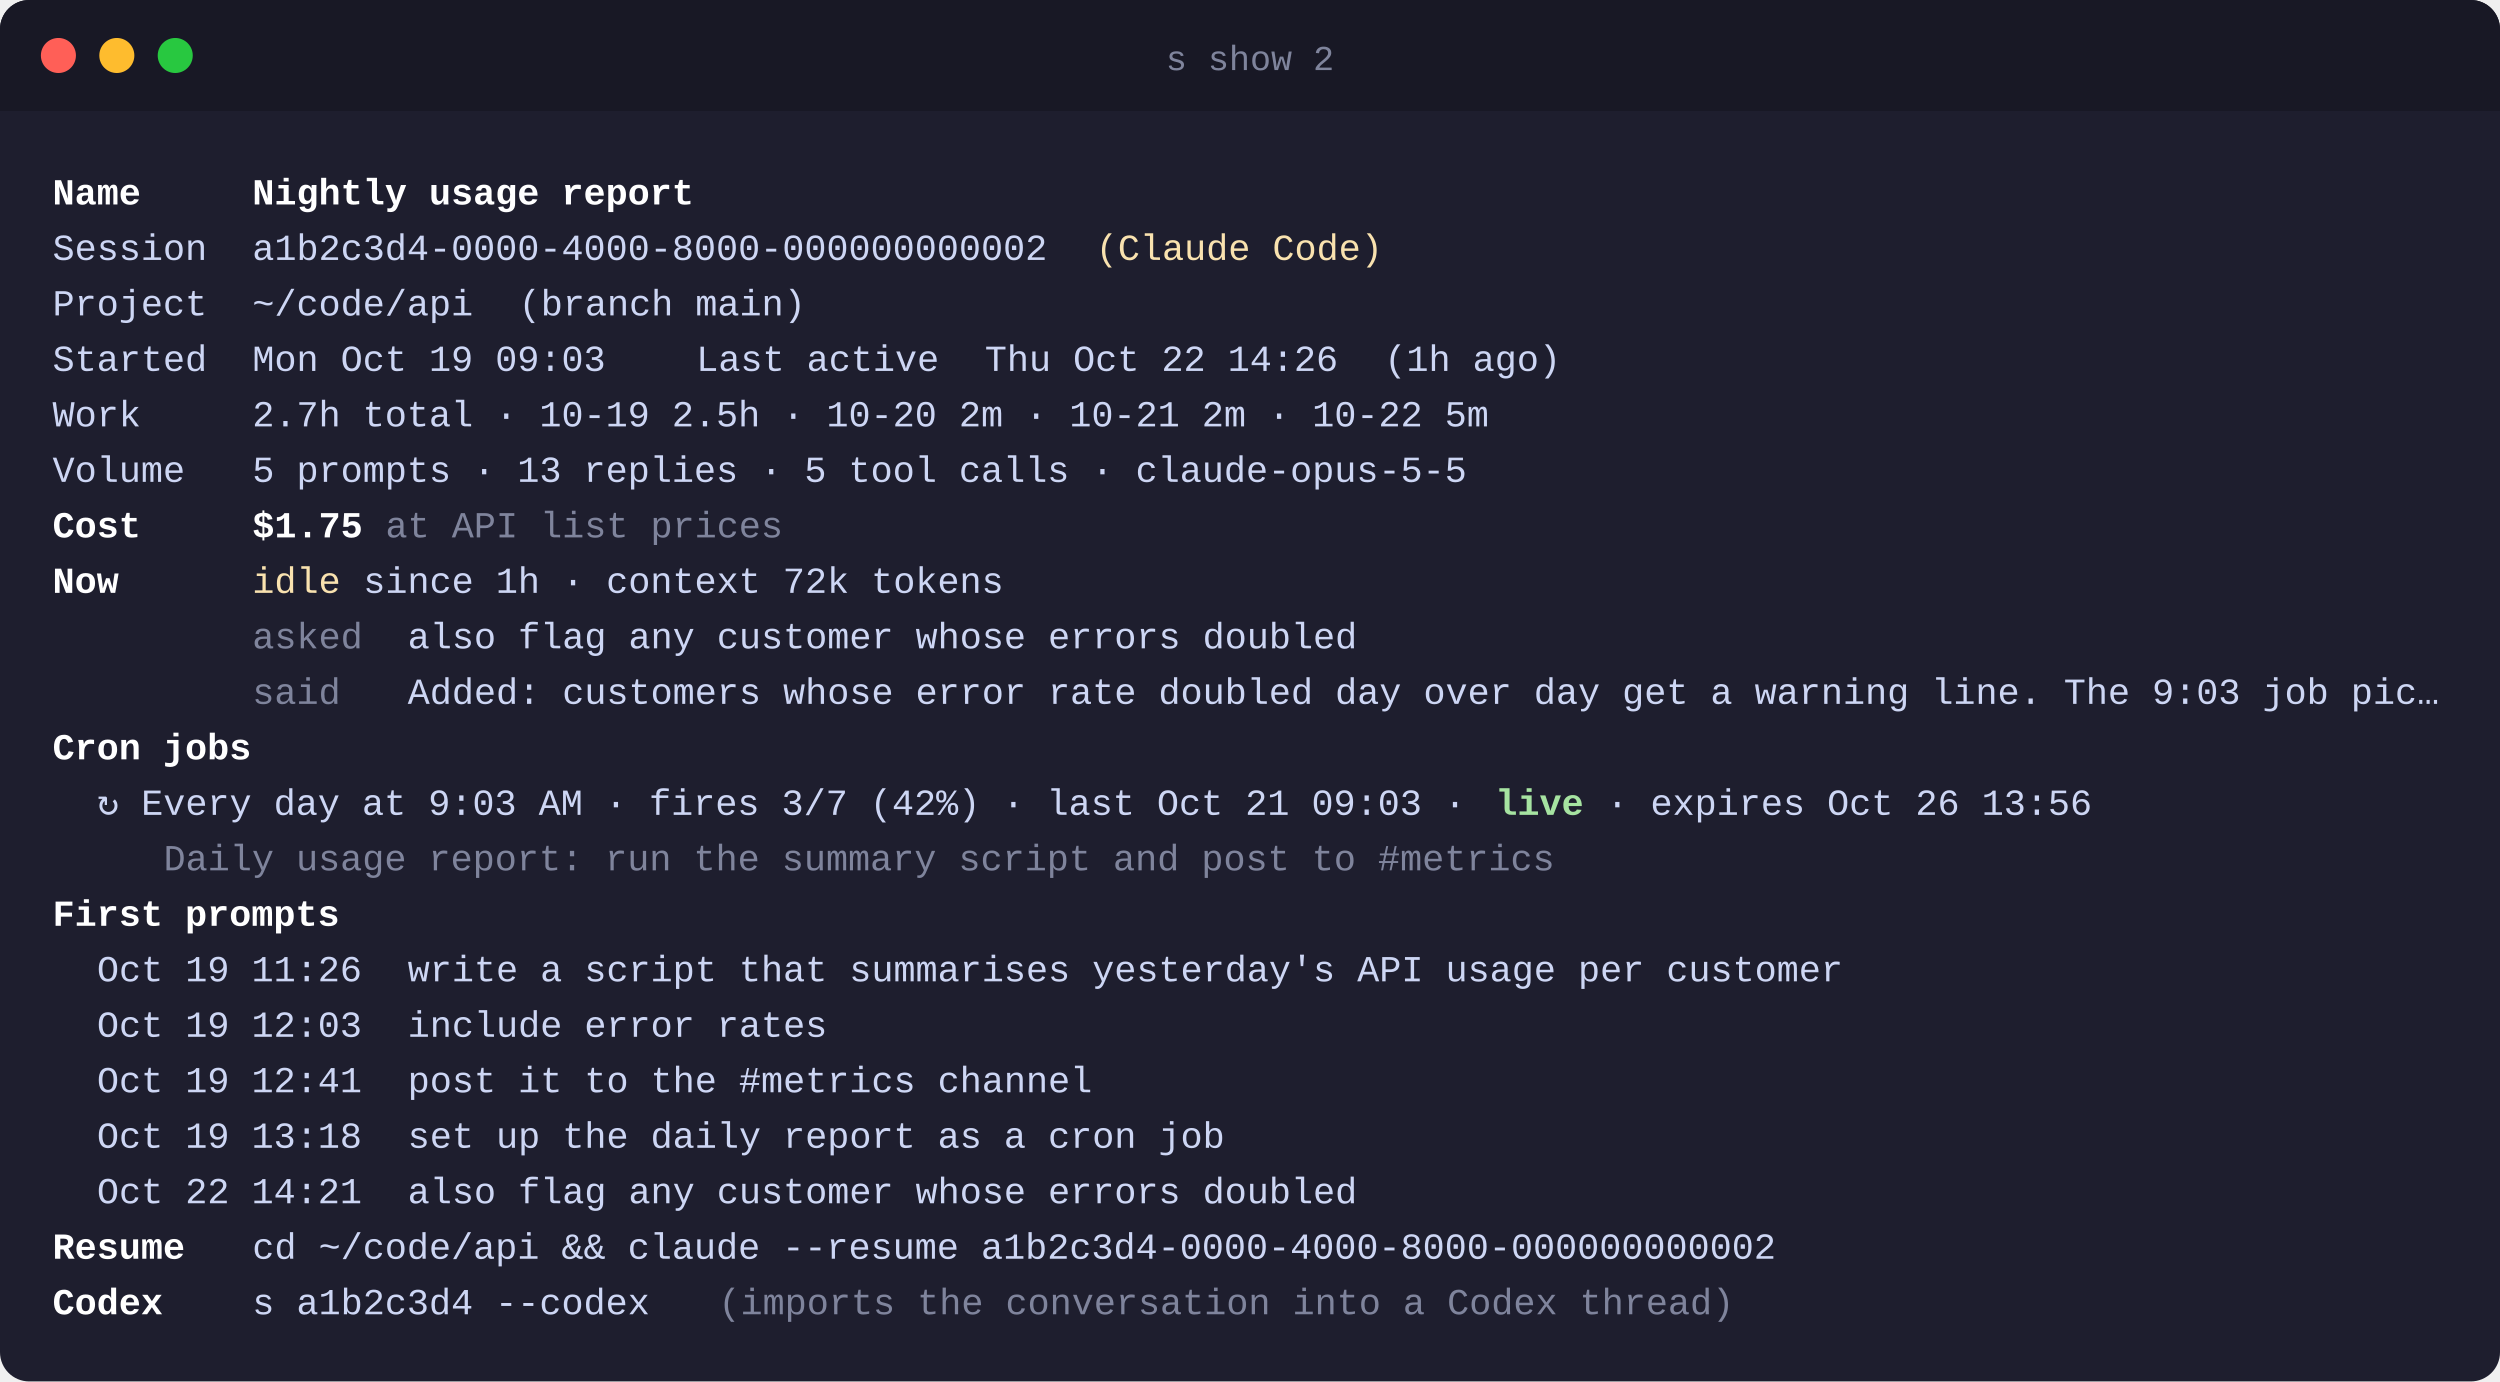
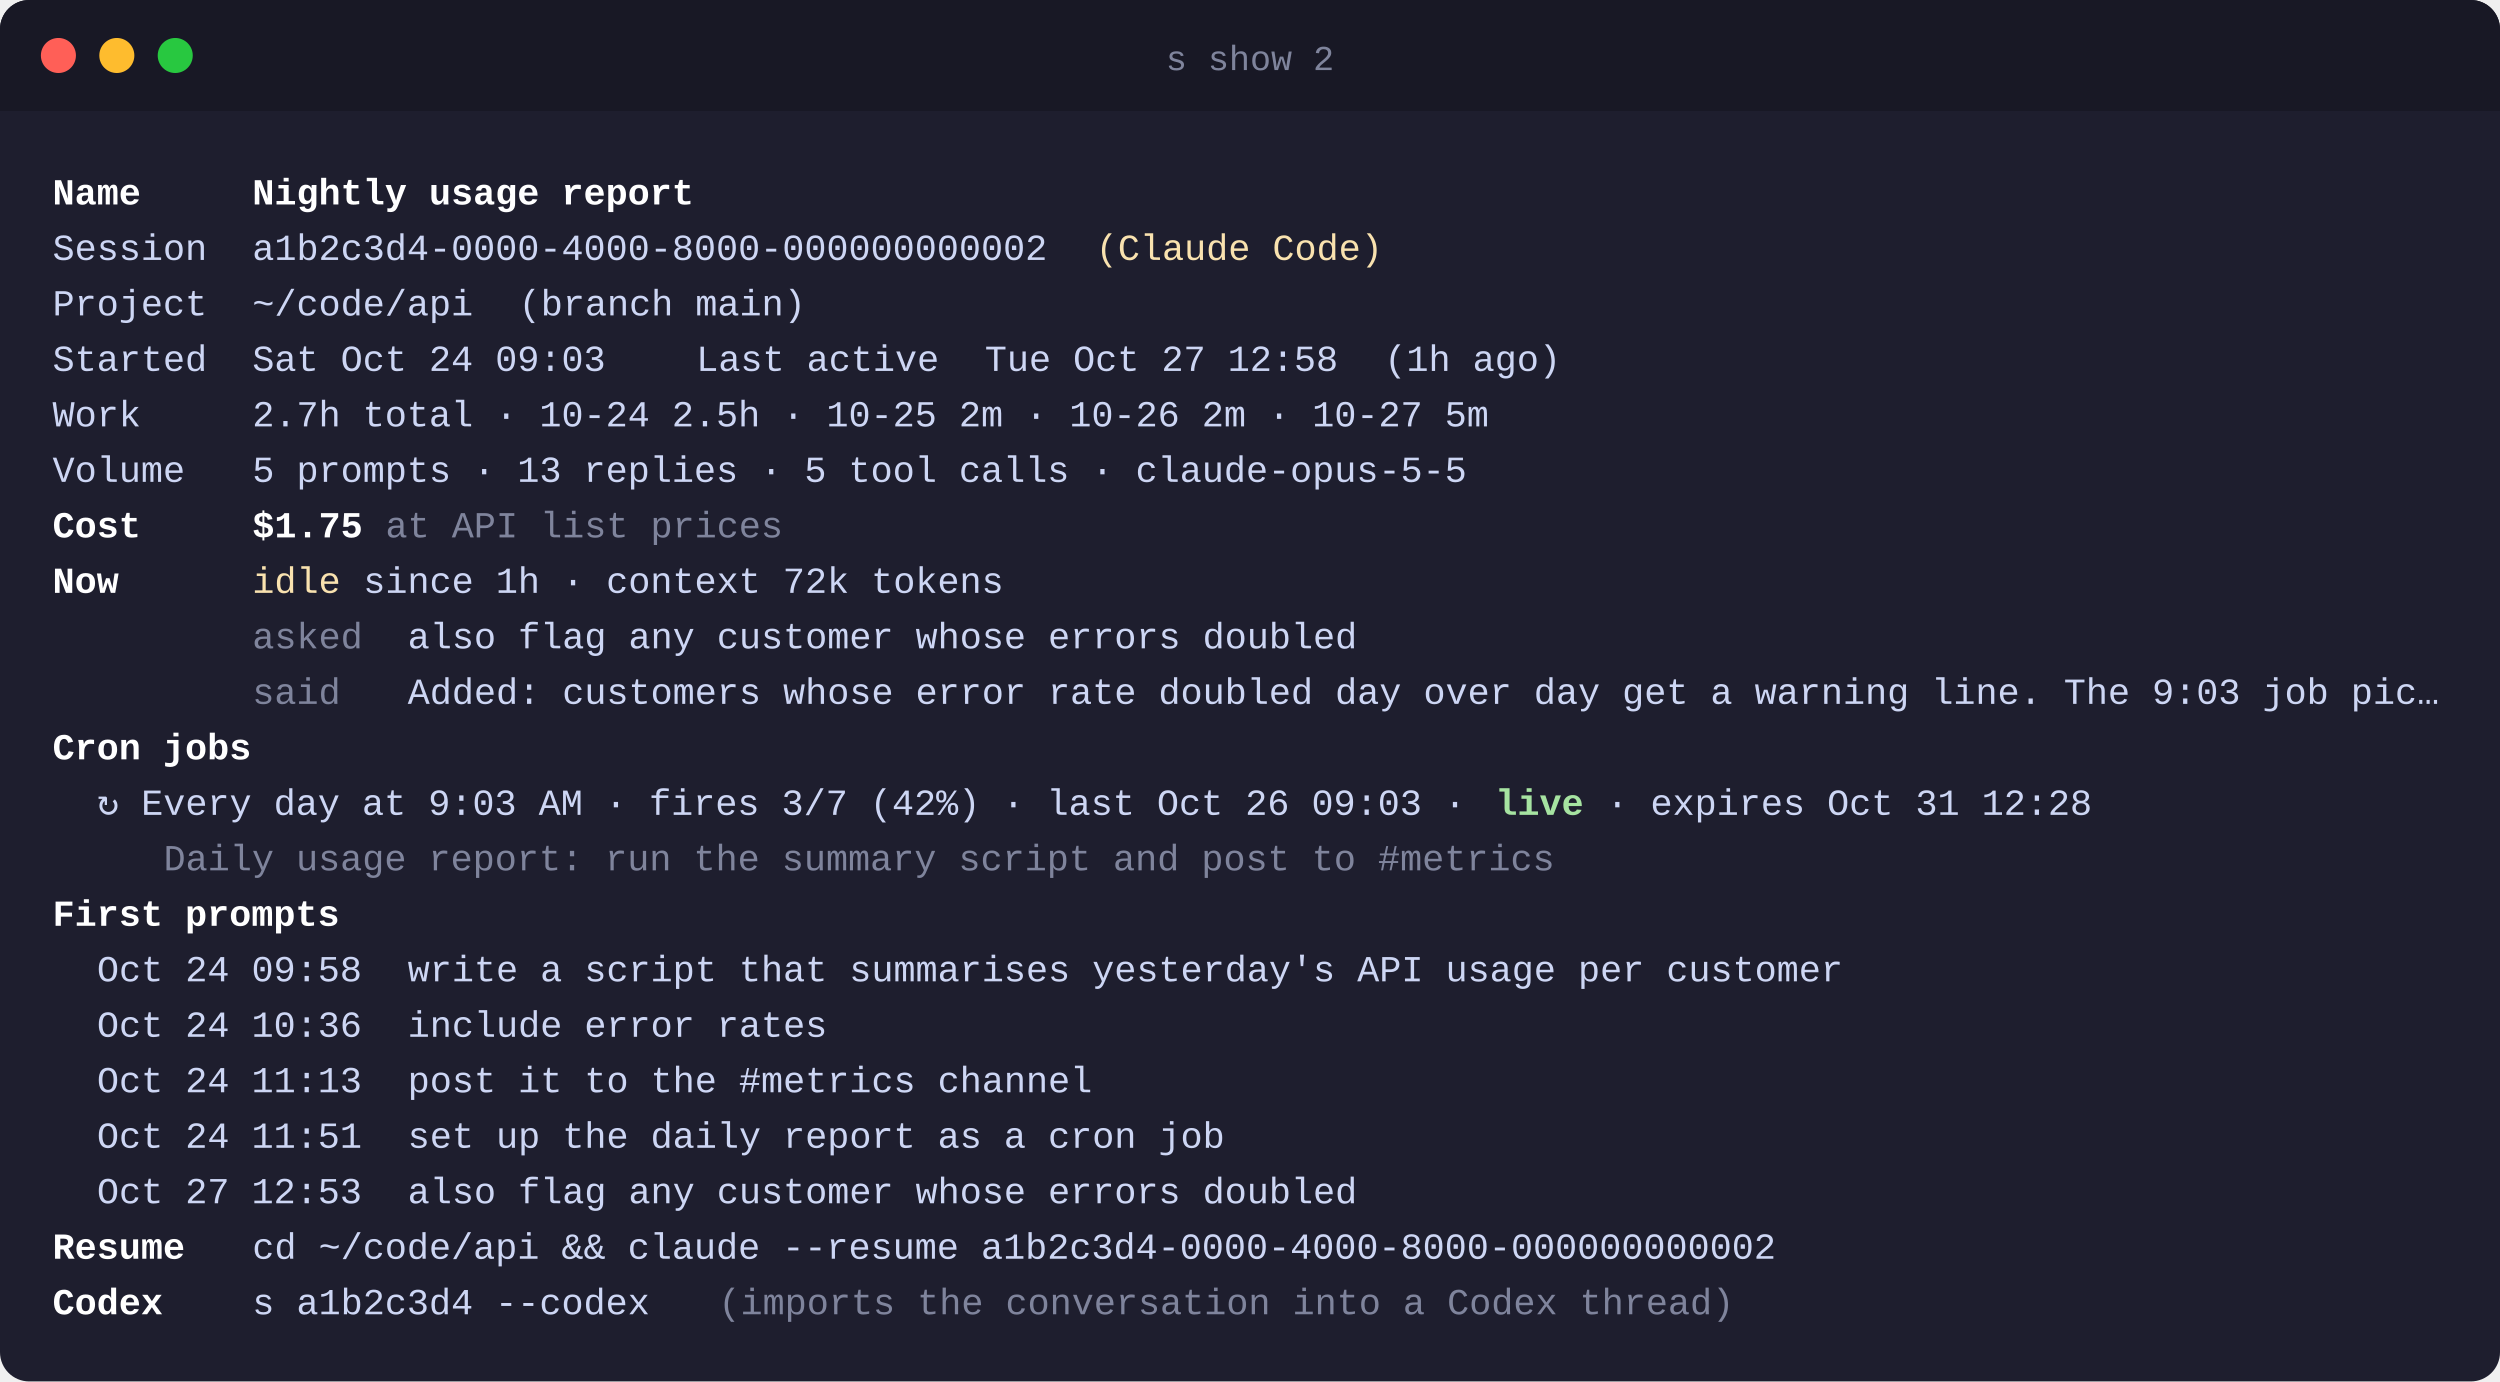
<svg xmlns="http://www.w3.org/2000/svg" width="856" height="473" viewBox="0 0 856 473" font-family="SFMono-Regular, Menlo, Consolas, 'Liberation Mono', monospace" font-size="12.6">
  <rect width="856" height="473" rx="10" fill="#1e1e2e" />
  <path d="M10 0h836a10 10 0 0 1 10 10v28H0V10A10 10 0 0 1 10 0z" fill="#181825" />
  <circle cx="20" cy="19" r="6" fill="#ff5f57" />
  <circle cx="40" cy="19" r="6" fill="#febc2e" />
  <circle cx="60" cy="19" r="6" fill="#28c840" />
  <text x="428.0" y="24" text-anchor="middle" fill="#7f849c" font-size="12">s show 2</text>
  <text y="70">
    <tspan x="18.0" fill="#ffffff" font-weight="600" xml:space="preserve">Name</tspan>
    <tspan x="86.4" fill="#ffffff" font-weight="600" xml:space="preserve">Nightly usage report</tspan>
  </text>
  <text y="89">
    <tspan x="18.0" fill="#cdd6f4" xml:space="preserve">Session</tspan>
    <tspan x="86.4" fill="#cdd6f4" xml:space="preserve">a1b2c3d4-0000-4000-8000-000000000002</tspan>
    <tspan x="375.2" fill="#f9e2af" xml:space="preserve">(Claude Code)</tspan>
  </text>
  <text y="108">
    <tspan x="18.0" fill="#cdd6f4" xml:space="preserve">Project</tspan>
    <tspan x="86.4" fill="#cdd6f4" xml:space="preserve">~/code/api</tspan>
    <tspan x="177.6" fill="#cdd6f4" xml:space="preserve">(branch main)</tspan>
  </text>
  <text y="127">
    <tspan x="18.0" fill="#cdd6f4" xml:space="preserve">Started</tspan>
-     <tspan x="86.4" fill="#cdd6f4" xml:space="preserve">Mon Oct 19 09:03</tspan>
+     <tspan x="86.4" fill="#cdd6f4" xml:space="preserve">Sat Oct 24 09:03</tspan>
    <tspan x="238.4" fill="#cdd6f4" xml:space="preserve">Last active</tspan>
-     <tspan x="337.2" fill="#cdd6f4" xml:space="preserve">Thu Oct 22 14:26</tspan>
+     <tspan x="337.2" fill="#cdd6f4" xml:space="preserve">Tue Oct 27 12:58</tspan>
    <tspan x="474.0" fill="#cdd6f4" xml:space="preserve">(1h ago)</tspan>
  </text>
  <text y="146">
    <tspan x="18.0" fill="#cdd6f4" xml:space="preserve">Work</tspan>
-     <tspan x="86.4" fill="#cdd6f4" xml:space="preserve">2.7h total · 10-19 2.5h · 10-20 2m · 10-21 2m · 10-22 5m</tspan>
+     <tspan x="86.4" fill="#cdd6f4" xml:space="preserve">2.7h total · 10-24 2.5h · 10-25 2m · 10-26 2m · 10-27 5m</tspan>
  </text>
  <text y="165">
    <tspan x="18.0" fill="#cdd6f4" xml:space="preserve">Volume</tspan>
    <tspan x="86.4" fill="#cdd6f4" xml:space="preserve">5 prompts · 13 replies · 5 tool calls · claude-opus-5-5</tspan>
  </text>
  <text y="184">
    <tspan x="18.0" fill="#ffffff" font-weight="600" xml:space="preserve">Cost</tspan>
    <tspan x="86.4" fill="#ffffff" font-weight="600" xml:space="preserve">$1.75</tspan>
    <tspan x="132.0" fill="#7f849c" xml:space="preserve">at API list prices</tspan>
  </text>
  <text y="203">
    <tspan x="18.0" fill="#ffffff" font-weight="600" xml:space="preserve">Now</tspan>
    <tspan x="86.4" fill="#f9e2af" xml:space="preserve">idle</tspan>
    <tspan x="124.4" fill="#cdd6f4" xml:space="preserve">since 1h · context 72k tokens</tspan>
  </text>
  <text y="222">
    <tspan x="86.4" fill="#7f849c" xml:space="preserve">asked</tspan>
    <tspan x="139.6" fill="#cdd6f4" xml:space="preserve">also flag any customer whose errors doubled</tspan>
  </text>
  <text y="241">
    <tspan x="86.4" fill="#7f849c" xml:space="preserve">said</tspan>
    <tspan x="139.6" fill="#cdd6f4" xml:space="preserve">Added: customers whose error rate doubled day over day get a warning line. The 9:03 job pic…</tspan>
  </text>
  <text y="260">
    <tspan x="18.0" fill="#ffffff" font-weight="600" xml:space="preserve">Cron jobs</tspan>
  </text>
  <text y="279">
-     <tspan x="33.2" fill="#cdd6f4" xml:space="preserve">↻ Every day at 9:03 AM · fires 3/7 (42%) · last Oct 21 09:03 · </tspan>
+     <tspan x="33.2" fill="#cdd6f4" xml:space="preserve">↻ Every day at 9:03 AM · fires 3/7 (42%) · last Oct 26 09:03 · </tspan>
    <tspan x="512.0" fill="#a6e3a1" font-weight="600" xml:space="preserve">live</tspan>
-     <tspan x="550.0" fill="#cdd6f4" xml:space="preserve">· expires Oct 26 13:56</tspan>
+     <tspan x="550.0" fill="#cdd6f4" xml:space="preserve">· expires Oct 31 12:28</tspan>
  </text>
  <text y="298">
    <tspan x="56.0" fill="#7f849c" xml:space="preserve">Daily usage report: run the summary script and post to #metrics</tspan>
  </text>
  <text y="317">
    <tspan x="18.0" fill="#ffffff" font-weight="600" xml:space="preserve">First prompts</tspan>
  </text>
  <text y="336">
-     <tspan x="33.2" fill="#cdd6f4" xml:space="preserve">Oct 19 11:26</tspan>
+     <tspan x="33.2" fill="#cdd6f4" xml:space="preserve">Oct 24 09:58</tspan>
    <tspan x="139.6" fill="#cdd6f4" xml:space="preserve">write a script that summarises yesterday's API usage per customer</tspan>
  </text>
  <text y="355">
-     <tspan x="33.2" fill="#cdd6f4" xml:space="preserve">Oct 19 12:03</tspan>
+     <tspan x="33.2" fill="#cdd6f4" xml:space="preserve">Oct 24 10:36</tspan>
    <tspan x="139.6" fill="#cdd6f4" xml:space="preserve">include error rates</tspan>
  </text>
  <text y="374">
-     <tspan x="33.2" fill="#cdd6f4" xml:space="preserve">Oct 19 12:41</tspan>
+     <tspan x="33.2" fill="#cdd6f4" xml:space="preserve">Oct 24 11:13</tspan>
    <tspan x="139.6" fill="#cdd6f4" xml:space="preserve">post it to the #metrics channel</tspan>
  </text>
  <text y="393">
-     <tspan x="33.2" fill="#cdd6f4" xml:space="preserve">Oct 19 13:18</tspan>
+     <tspan x="33.2" fill="#cdd6f4" xml:space="preserve">Oct 24 11:51</tspan>
    <tspan x="139.6" fill="#cdd6f4" xml:space="preserve">set up the daily report as a cron job</tspan>
  </text>
  <text y="412">
-     <tspan x="33.2" fill="#cdd6f4" xml:space="preserve">Oct 22 14:21</tspan>
+     <tspan x="33.2" fill="#cdd6f4" xml:space="preserve">Oct 27 12:53</tspan>
    <tspan x="139.6" fill="#cdd6f4" xml:space="preserve">also flag any customer whose errors doubled</tspan>
  </text>
  <text y="431">
    <tspan x="18.0" fill="#ffffff" font-weight="600" xml:space="preserve">Resume</tspan>
    <tspan x="86.4" fill="#cdd6f4" xml:space="preserve">cd ~/code/api &amp;&amp; claude --resume a1b2c3d4-0000-4000-8000-000000000002</tspan>
  </text>
  <text y="450">
    <tspan x="18.0" fill="#ffffff" font-weight="600" xml:space="preserve">Codex</tspan>
    <tspan x="86.4" fill="#cdd6f4" xml:space="preserve">s a1b2c3d4 --codex</tspan>
    <tspan x="246.0" fill="#7f849c" xml:space="preserve">(imports the conversation into a Codex thread)</tspan>
  </text>
</svg>
